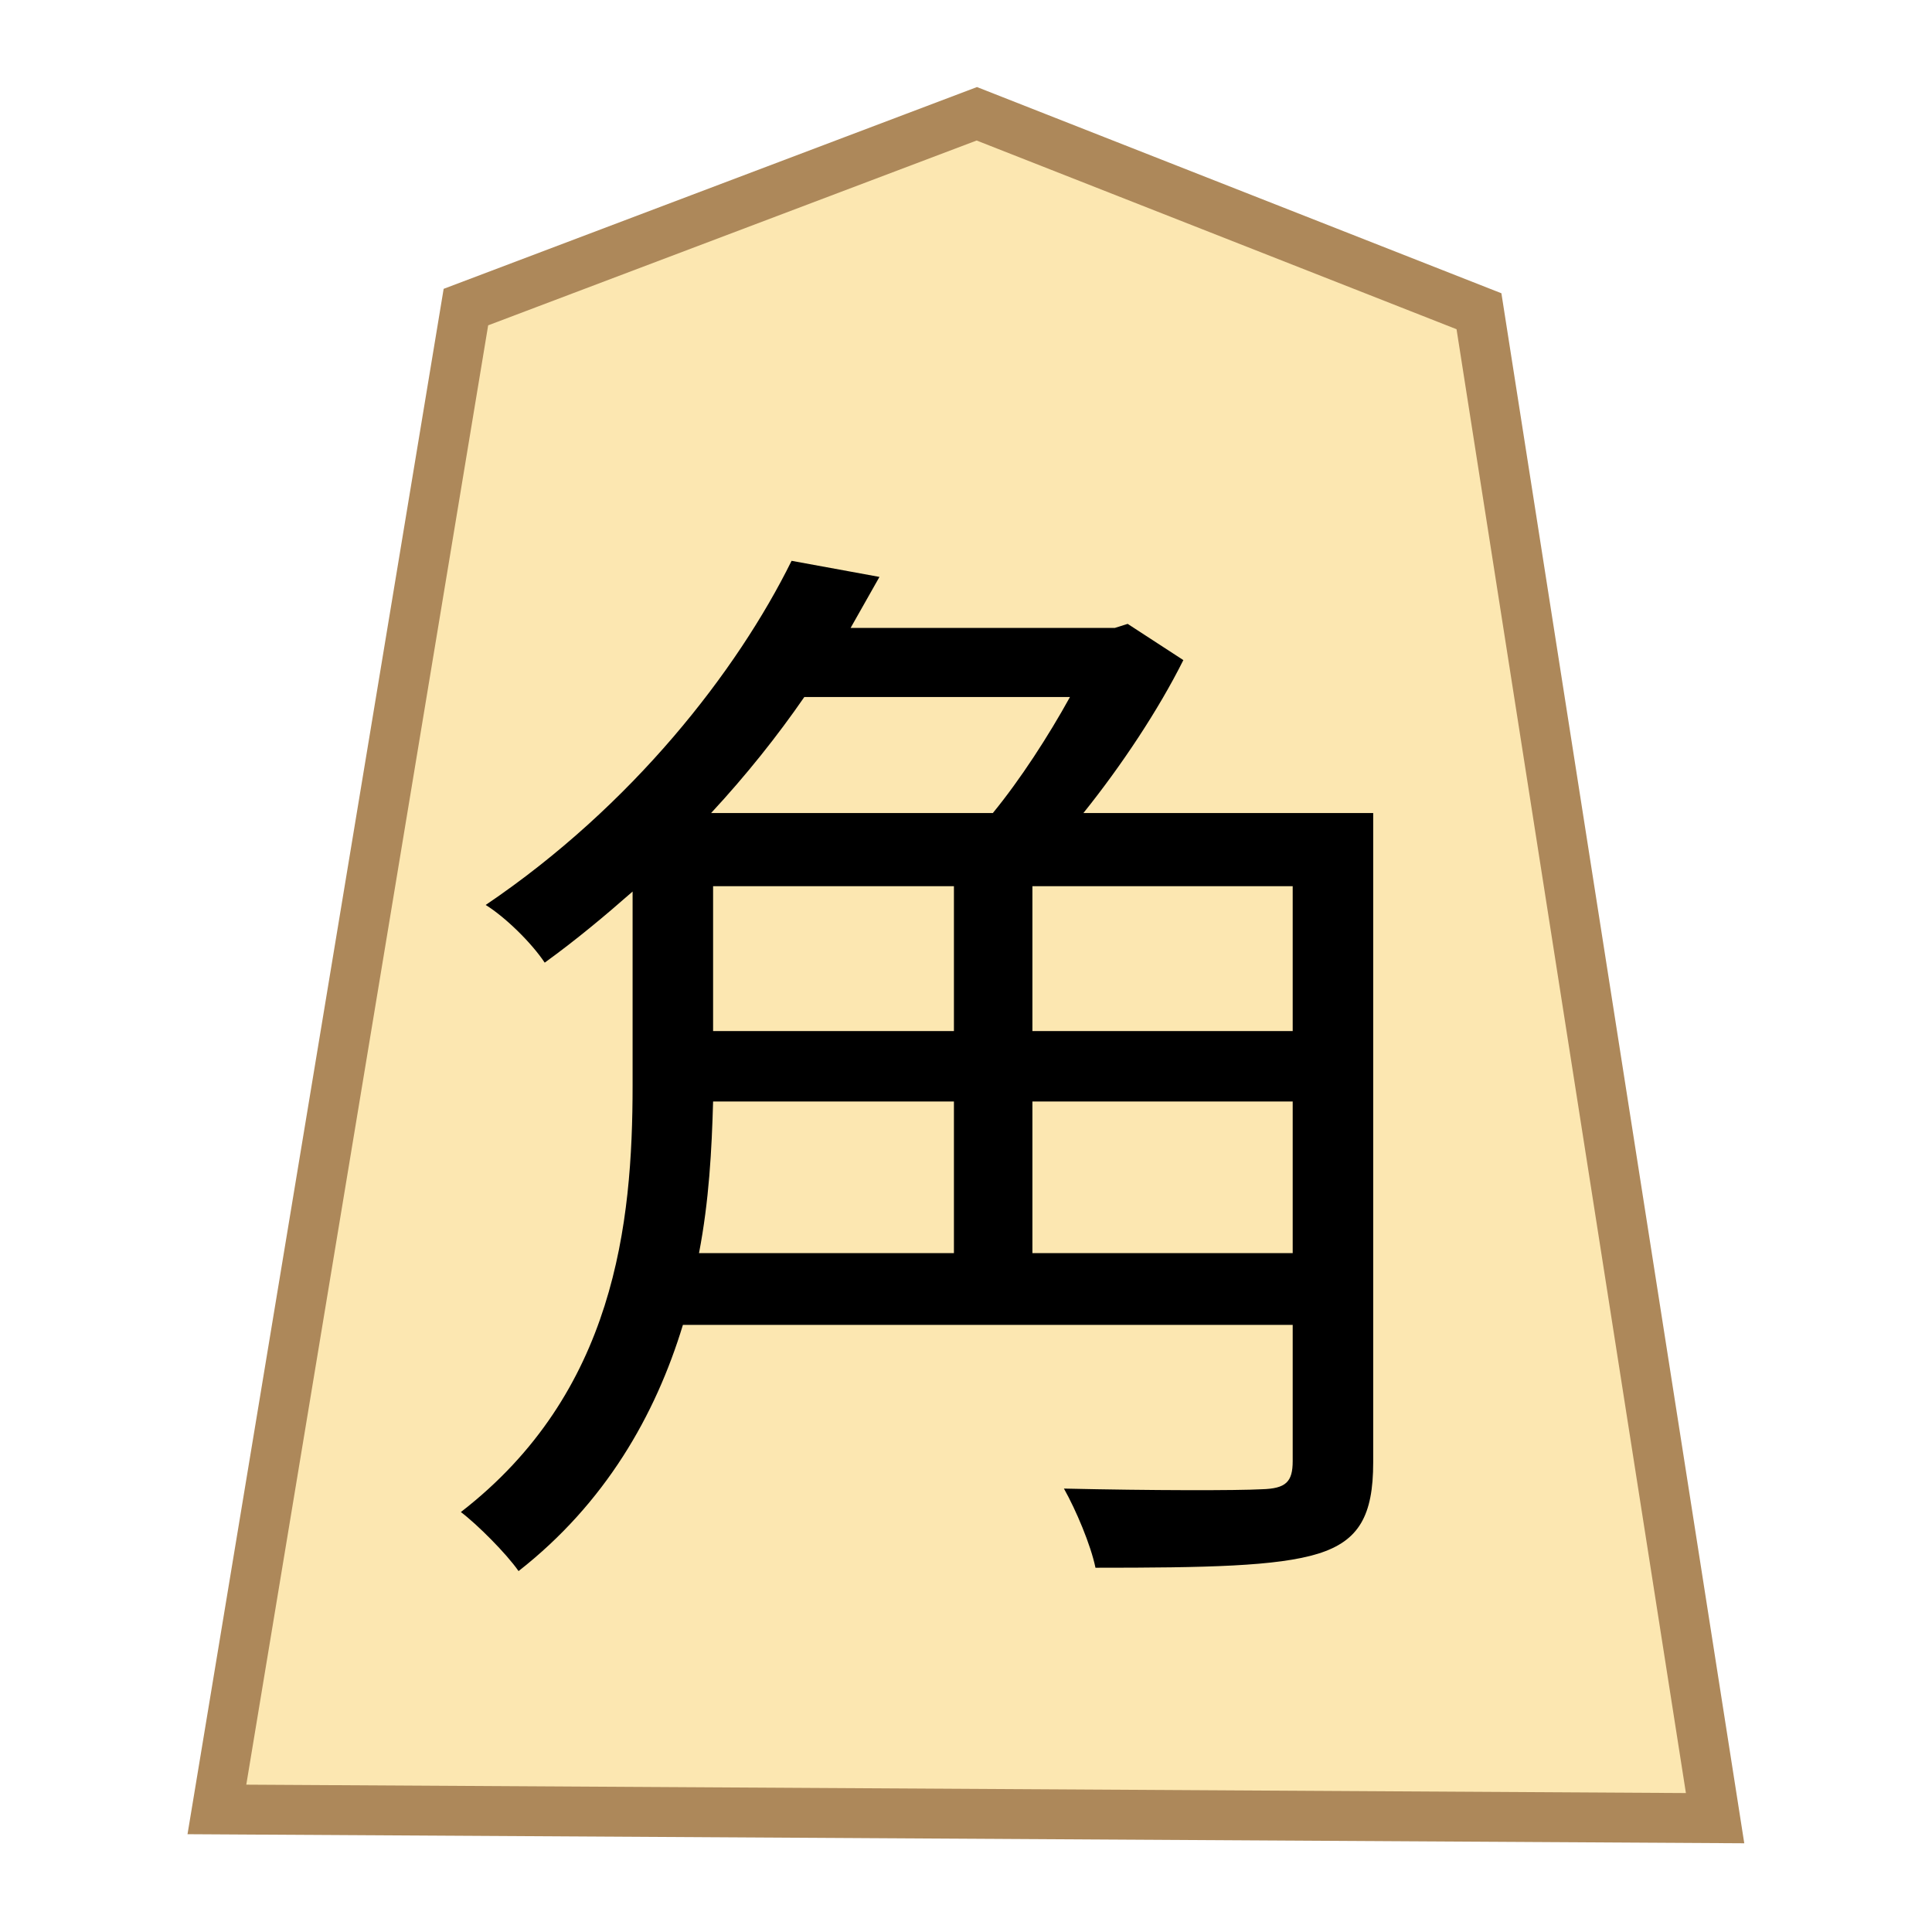
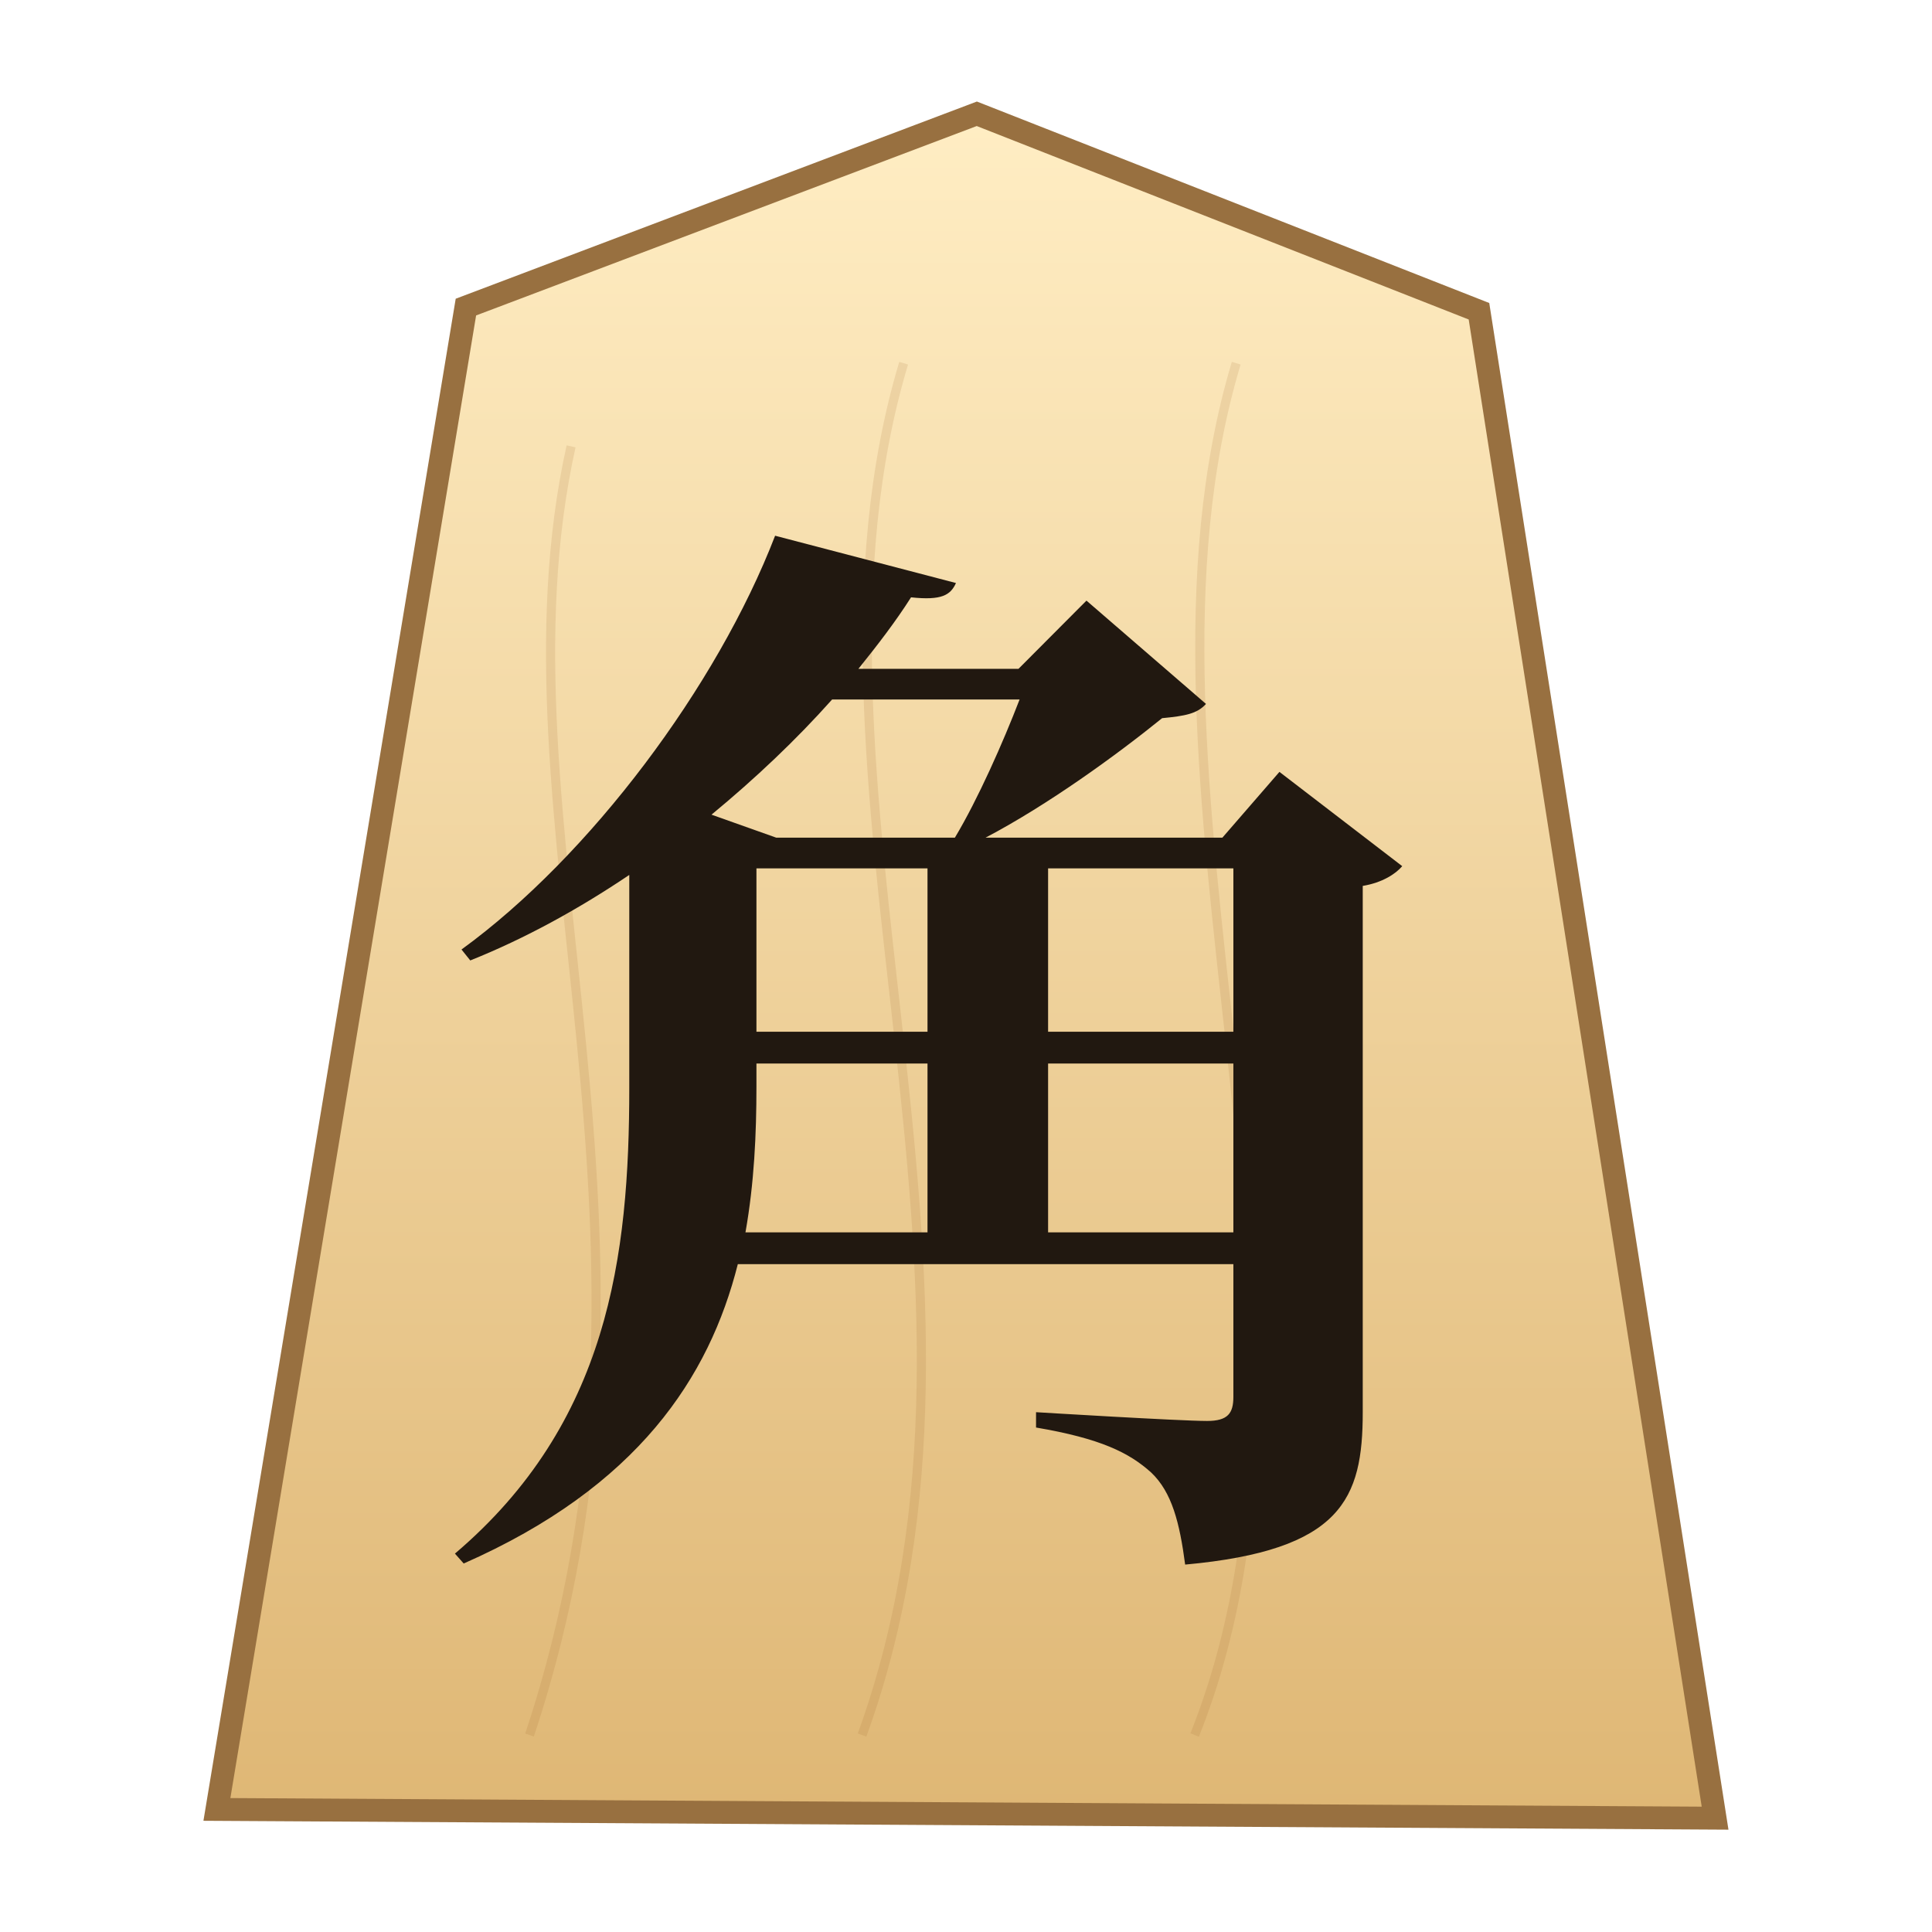
- <svg xmlns="http://www.w3.org/2000/svg" version="1.1" width="45" height="45" id="svg14">
-   <defs id="defs18" />
-   <polygon points="4.48,42.79 40.52,43 34.84,6.75 22.76,2 10.47,6.65 " fill="#fce7b1" stroke="#ad885a" stroke-width="1.2" id="polygon1" transform="matrix(0.96825,0,0,0.96825,0.714296,0.7137562)" />
-   <text x="22.57" y="34.441" text-anchor="middle" font-size="25.358px" fill="#000000" font-family="serif" id="text1" style="stroke-width:0.968">角</text>
+ <svg xmlns="http://www.w3.org/2000/svg" width="45" height="45" viewBox="0 0 45 45">
+   <defs>
+     <linearGradient id="surface" x1="0%" y1="0%" x2="0%" y2="100%">
+       <stop offset="0%" stop-color="#ffedc3" />
+       <stop offset="100%" stop-color="#dfb775" />
+     </linearGradient>
+   </defs>
+   <g transform="matrix(0.96825,0,0,0.96825,0.714296,0.7137562)">
+     <polygon points="4.48,42.79 40.52,43 34.84,6.75 22.76,2 10.47,6.65 " fill="url(#surface)" stroke="#987040" stroke-width="0.55" />
+     <path d="M13 10C11 19 16 29 12 41M21 8C18 18 24 30 20 41M29 8C26 18 32 31 28 41" fill="none" stroke="#996126" stroke-opacity="0.14" stroke-width="0.22" />
+     <path fill="#211810" fill-rule="nonzero" d="M17.459 20.152L21.574 20.152L21.574 24.082L17.459 24.082L17.459 20.152M17.934 19.413L16.378 18.860C17.433 17.989 18.409 17.066 19.279 16.090L23.789 16.090C23.393 17.119 22.787 18.490 22.233 19.413L17.934 19.413M17.459 24.847L21.574 24.847L21.574 28.908L17.195 28.908C17.406 27.722 17.459 26.535 17.459 25.401L17.459 24.847M17.908 12.150C16.510 15.774 13.450 19.862 10.364 22.104L10.575 22.367C11.894 21.840 13.186 21.128 14.400 20.310L14.400 25.427C14.400 29.489 13.899 33.498 10.206 36.636L10.417 36.874C14.611 35.027 16.325 32.390 17.011 29.673L28.932 29.673L28.932 32.865C28.932 33.260 28.800 33.445 28.299 33.445C27.640 33.445 24.185 33.234 24.185 33.234L24.185 33.603C25.741 33.867 26.427 34.210 26.954 34.685C27.455 35.159 27.640 35.898 27.772 36.900C31.543 36.557 32.044 35.318 32.044 33.234L32.044 20.574C32.519 20.495 32.836 20.284 32.994 20.099L30.040 17.831L28.668 19.413L22.971 19.413C24.475 18.622 26.110 17.435 27.218 16.539C27.772 16.486 28.062 16.433 28.273 16.196L25.398 13.711L23.763 15.352L19.912 15.352C20.360 14.796 20.809 14.214 21.178 13.632C21.916 13.711 22.127 13.579 22.259 13.288L17.908 12.150M28.932 20.152L28.932 24.082L24.475 24.082L24.475 20.152L28.932 20.152M28.932 24.847L28.932 28.908L24.475 28.908L24.475 24.847L28.932 24.847" />
+   </g>
</svg>
